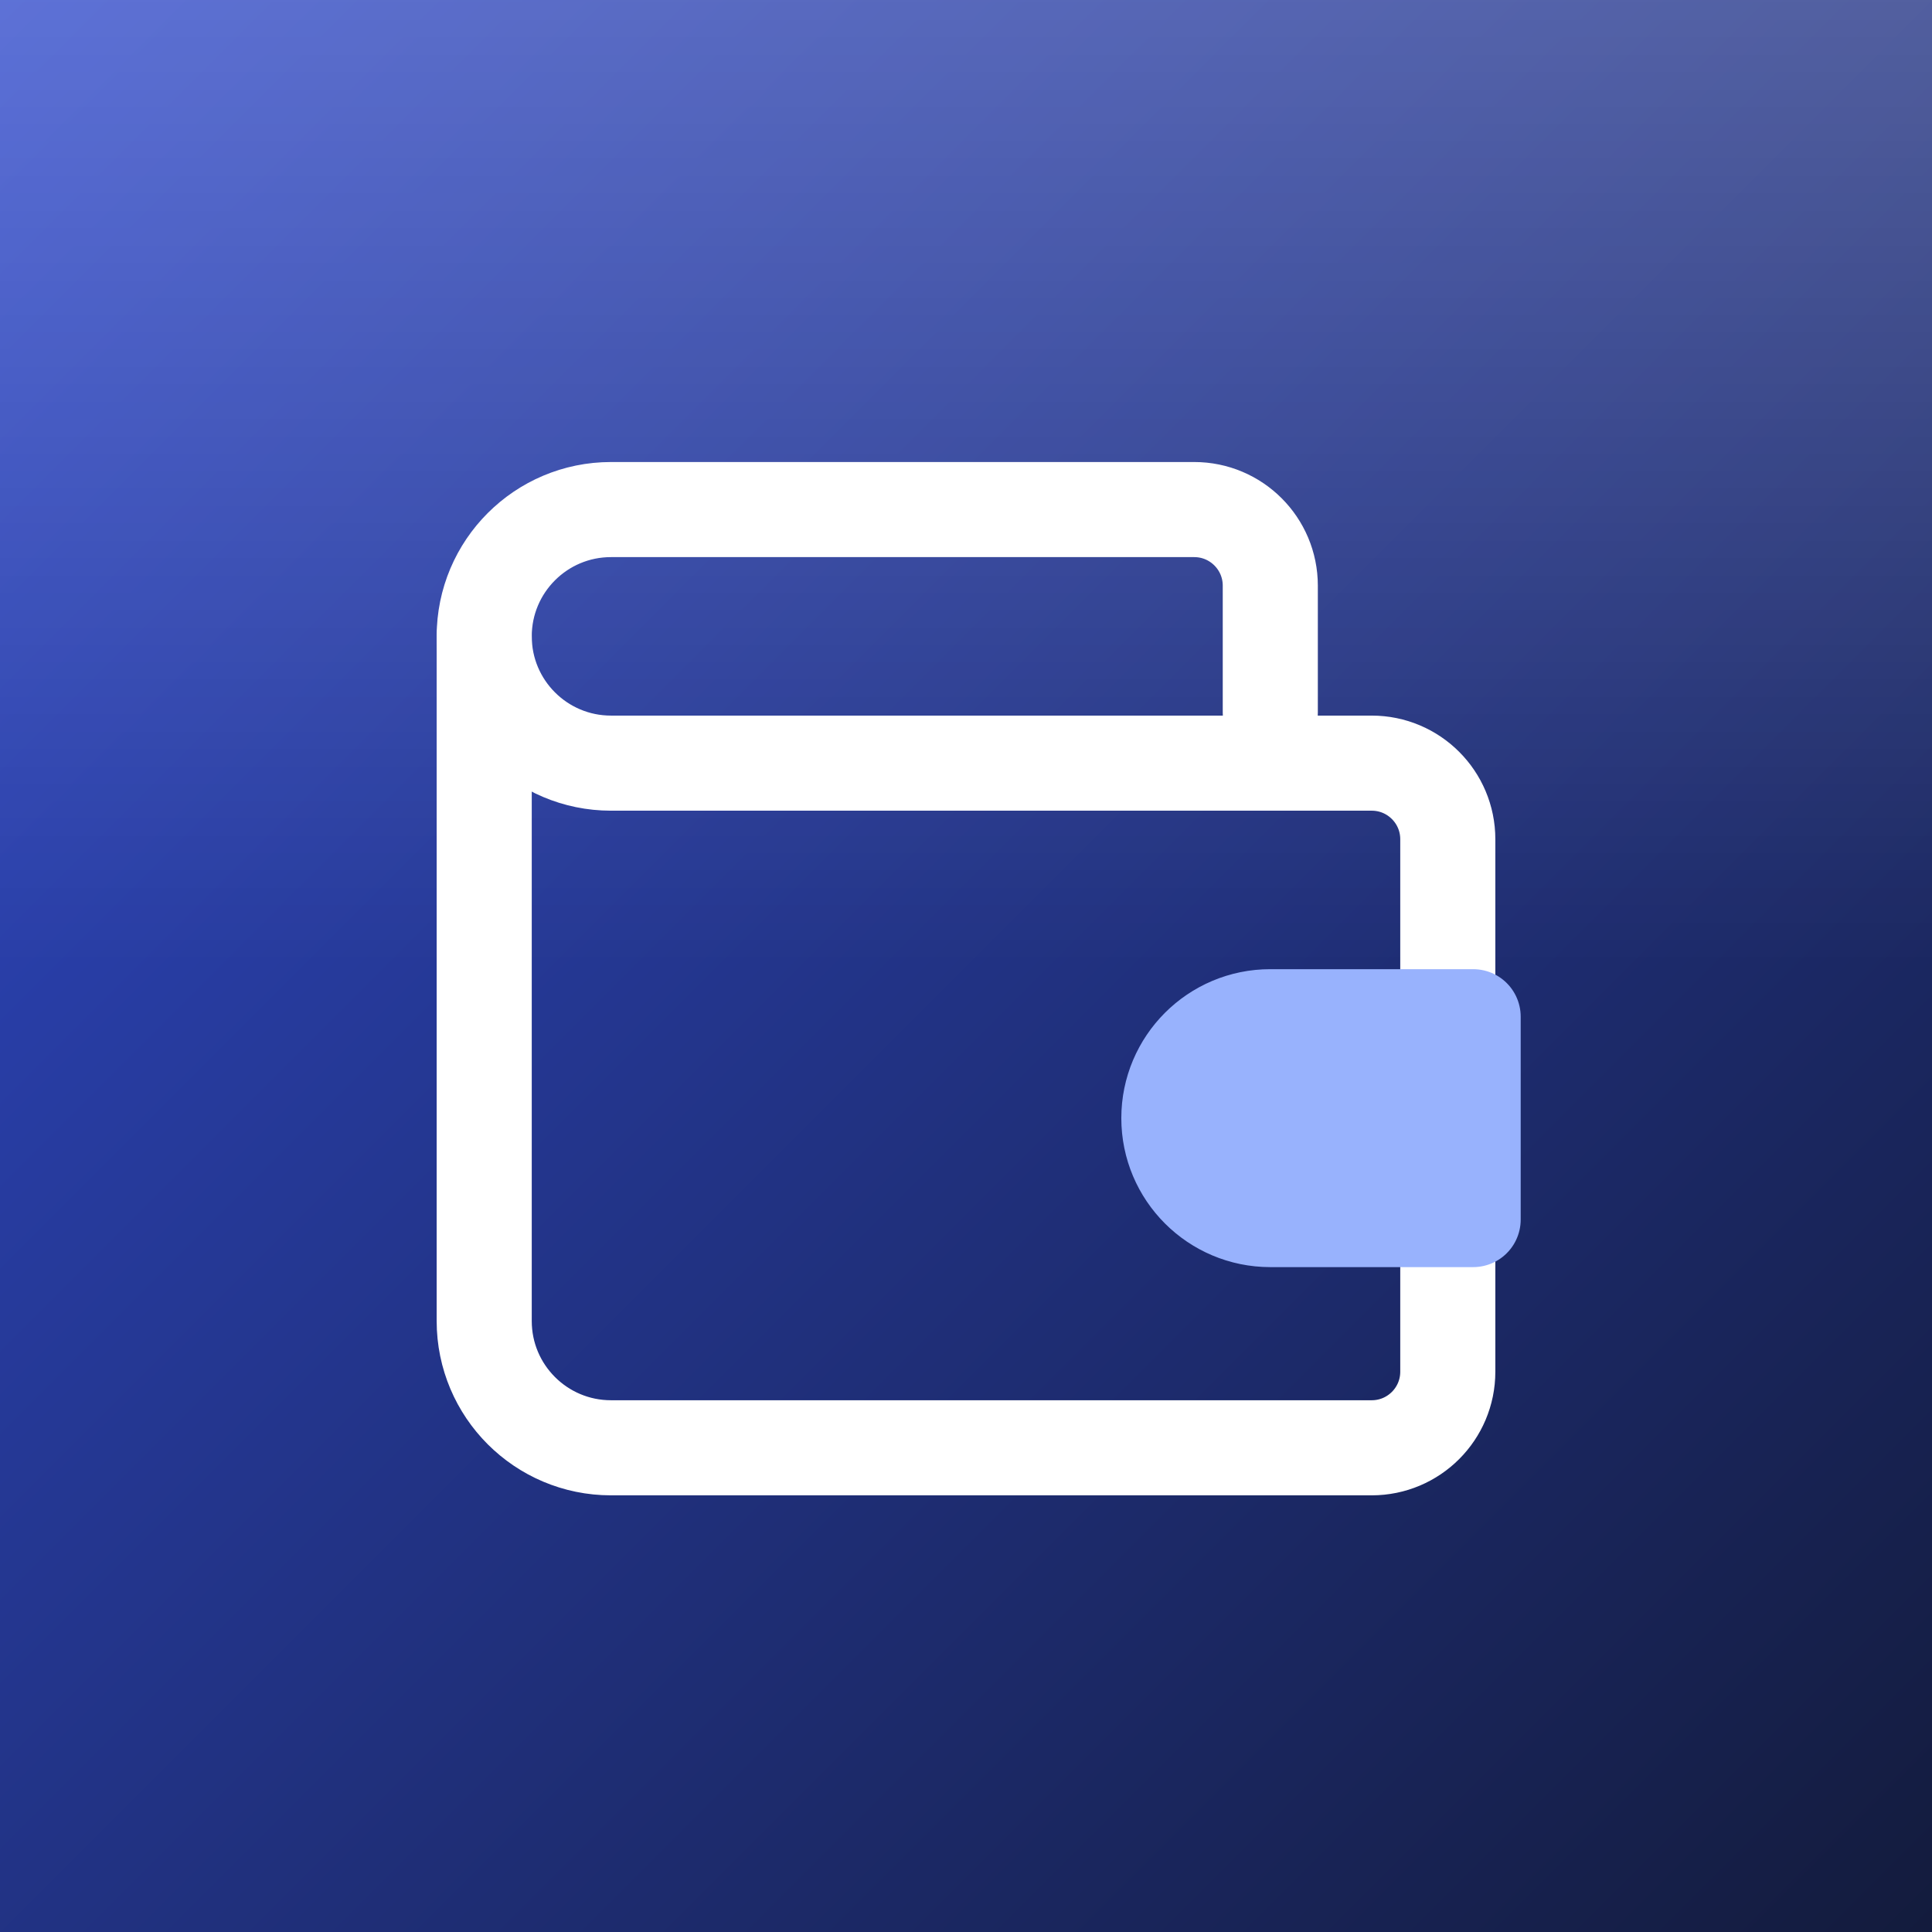
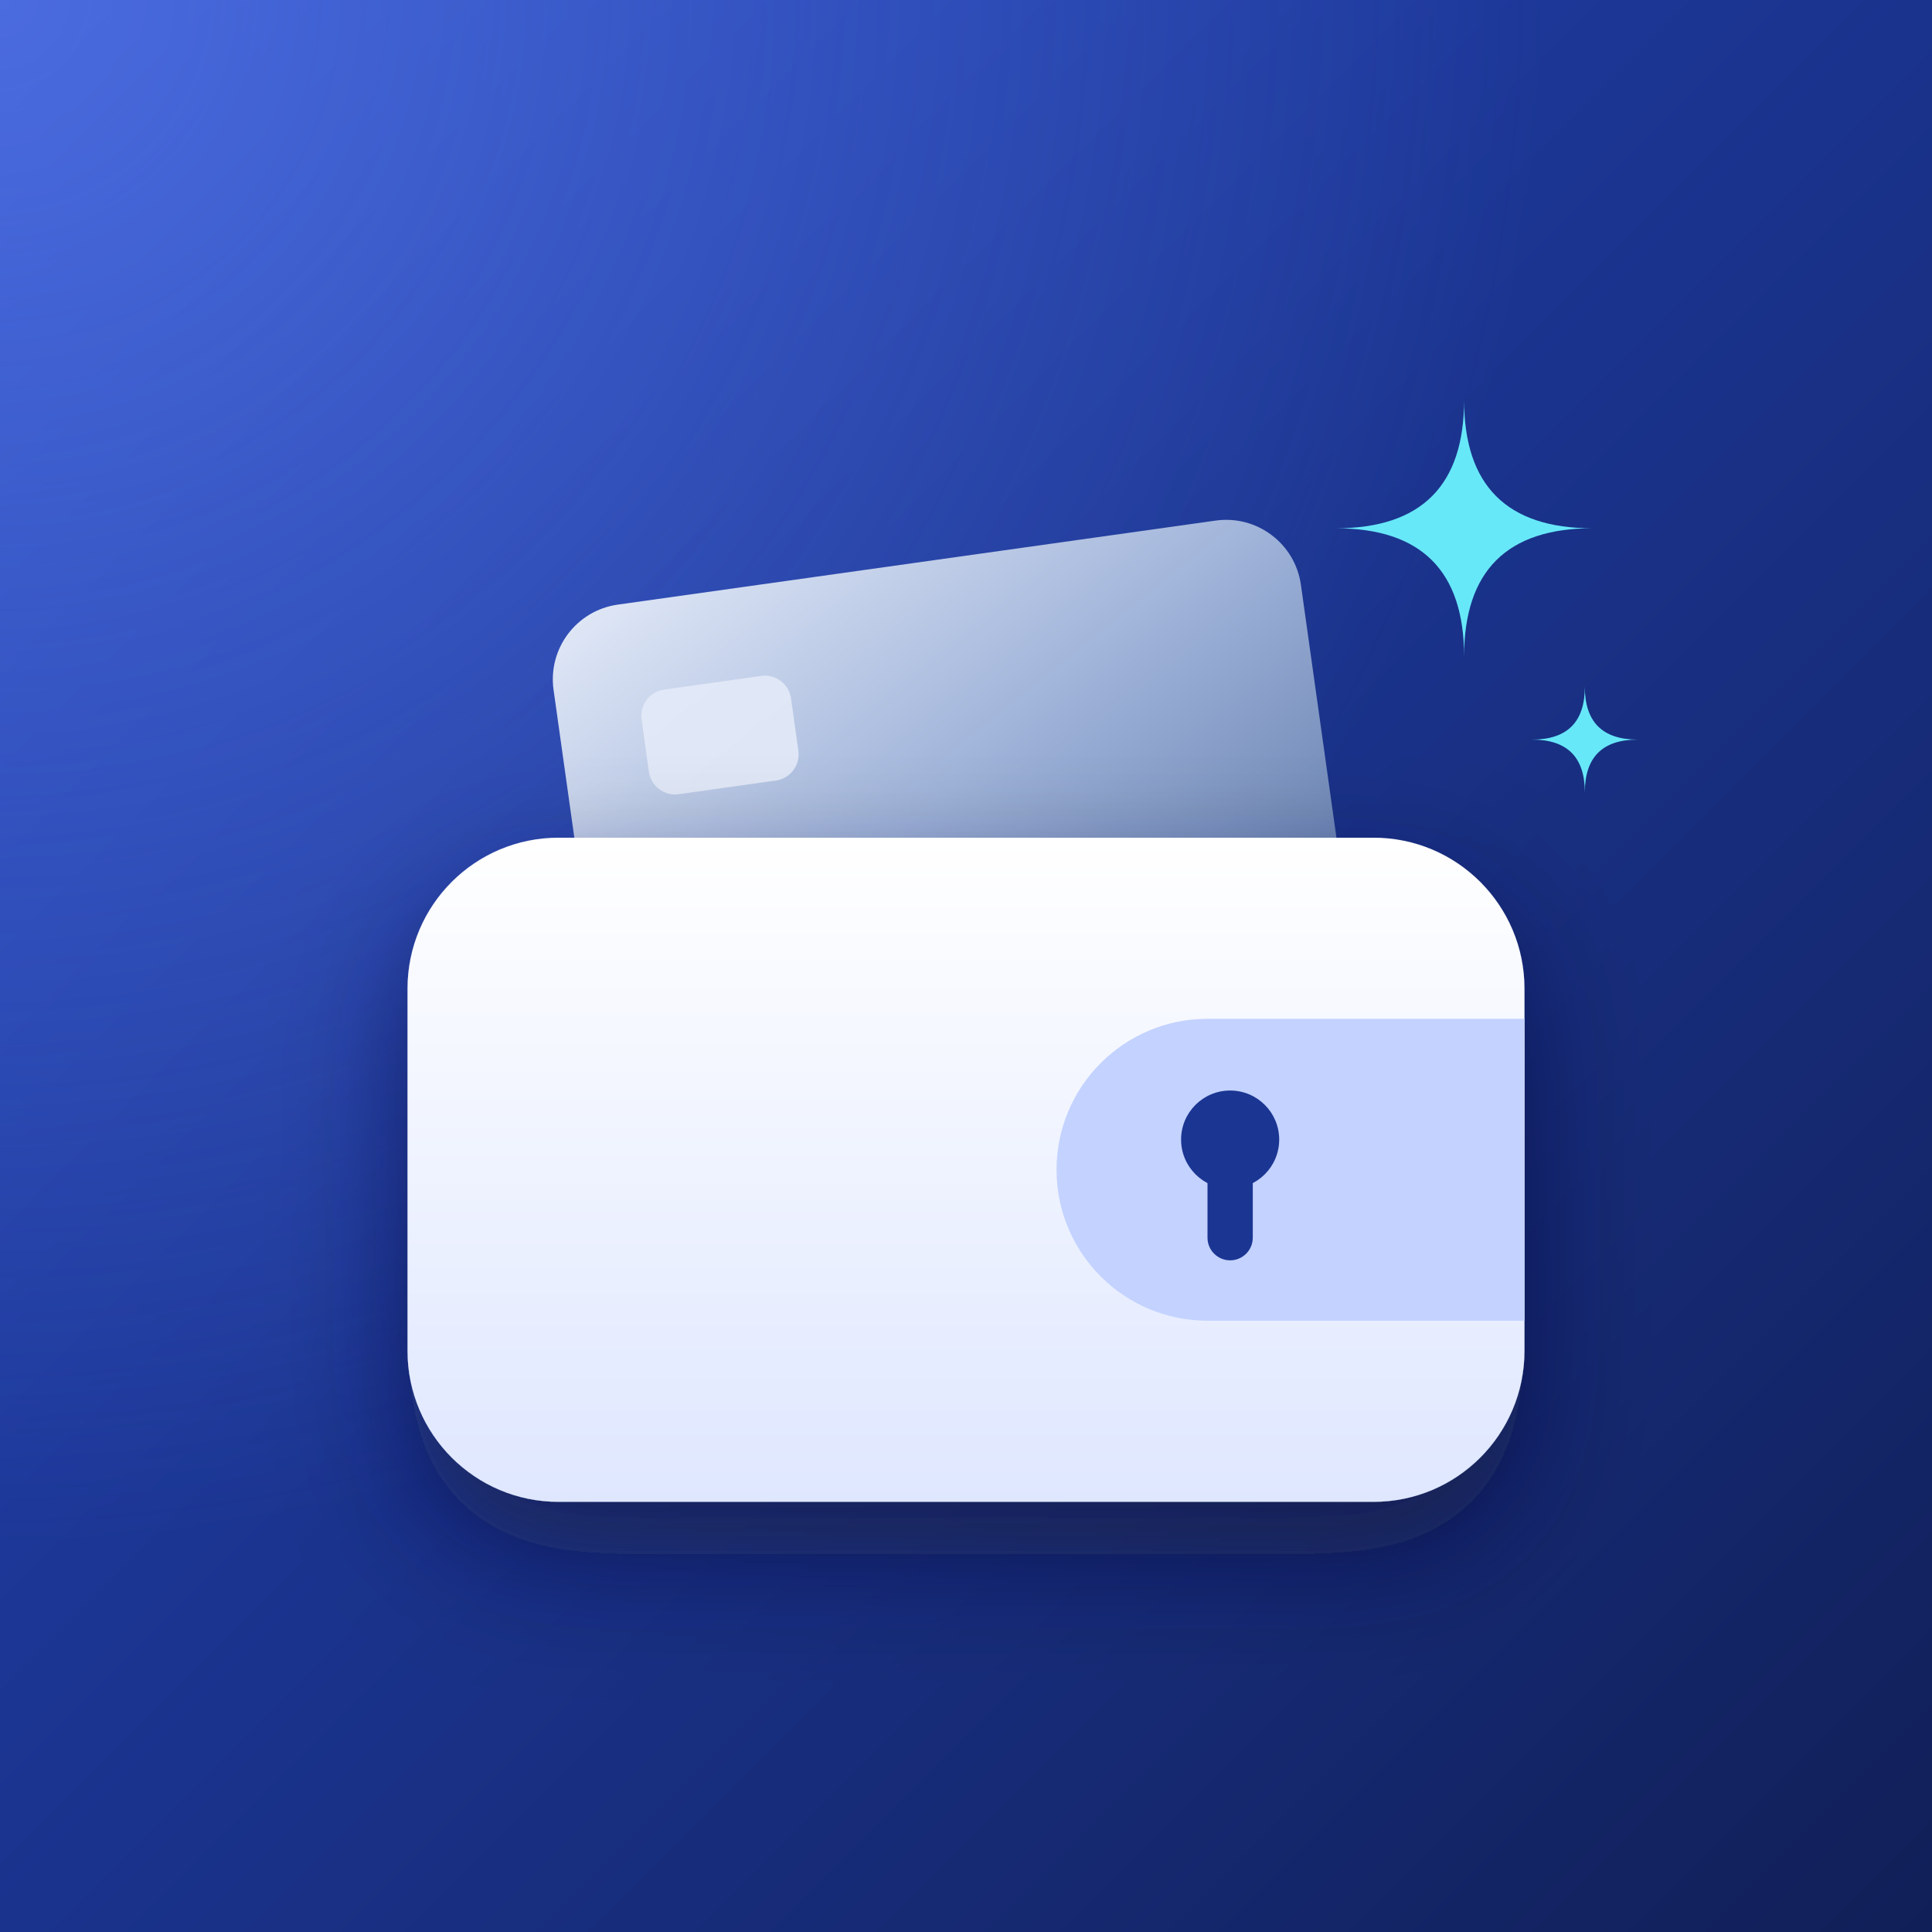
<svg xmlns="http://www.w3.org/2000/svg" viewBox="0 0 512 512">
  <defs>
    <linearGradient id="bg" x1="0" y1="0" x2="1" y2="1">
-       <stop offset="0" stop-color="#304acc" />
-       <stop offset="1" stop-color="#131b3c" />
+       <stop offset="0" stop-color="#2448c4" />
+       <stop offset=".45" stop-color="#1b3592" />
+       <stop offset="1" stop-color="#111f57" />
    </linearGradient>
-     <linearGradient id="sheen" x1="0" y1="0" x2="0" y2="1">
-       <stop offset="0" stop-color="#fff" stop-opacity=".22" />
-       <stop offset=".5" stop-color="#fff" stop-opacity="0" />
+     <radialGradient id="light" cx="0" cy="0" r=".8">
+       <stop offset="0" stop-color="#6a89f5" stop-opacity=".55" />
+       <stop offset="1" stop-color="#6a89f5" stop-opacity="0" />
+     </radialGradient>
+     <linearGradient id="wallet" x1="0" y1="0" x2="0" y2="1">
+       <stop offset="0" stop-color="#ffffff" />
+       <stop offset="1" stop-color="#dfe7ff" />
    </linearGradient>
+     <linearGradient id="metal" x1="0" y1="0" x2="1" y2="1">
+       <stop offset="0" stop-color="#e3eaf8" />
+       <stop offset=".5" stop-color="#9fb3d9" />
+       <stop offset="1" stop-color="#5c77a8" />
+     </linearGradient>
+     <filter id="shadow" x="-20%" y="-20%" width="140%" height="160%">
+       <feDropShadow dx="0" dy="14" stdDeviation="16" flood-color="#0a1238" flood-opacity=".55" />
+     </filter>
  </defs>
  <rect width="512" height="512" fill="url(#bg)" />
-   <rect width="512" height="512" fill="url(#sheen)" />
-   <g transform="translate(256 256) scale(0.84) translate(-256 -256)" fill="none" stroke="#fff" stroke-width="30" stroke-linecap="round" stroke-linejoin="round">
-     <path d="M352 176V136a24 24 0 0 0-24-24H144a40 40 0 0 0 0 80h240a24 24 0 0 1 24 24v56" />
-     <path d="M104 152v216a40 40 0 0 0 40 40h240a24 24 0 0 0 24-24v-56" />
-     <path d="M416 272v64h-64a32 32 0 0 1 0-64z" fill="#98b2fd" stroke="#98b2fd" />
+   <rect width="512" height="512" fill="url(#light)" />
+   <g transform="rotate(-8 240 200)">
+     <rect x="150" y="150" width="200" height="120" rx="20" fill="url(#metal)" />
+     <rect x="172" y="174" width="40" height="28" rx="7" fill="#e3eaf8" opacity=".9" />
  </g>
+   <g filter="url(#shadow)">
+     <rect x="108" y="222" width="296" height="176" rx="40" fill="url(#wallet)" />
+   </g>
+   <path d="M404 270 h-84 a40 40 0 0 0 0 80 h84 z" fill="#c3d2ff" />
+   <circle cx="326" cy="302" r="13" fill="#1b3592" />
+   <rect x="320" y="306" width="12" height="28" rx="6" fill="#1b3592" />
+   <path d="M388 106 Q388 140 422 140 Q388 140 388 174 Q388 140 354 140 Q388 140 388 106 Z" fill="#67e8f9" />
+   <path d="M420 182 Q420 196 434 196 Q420 196 420 210 Q420 196 406 196 Q420 196 420 182 Z" fill="#67e8f9" />
</svg>
